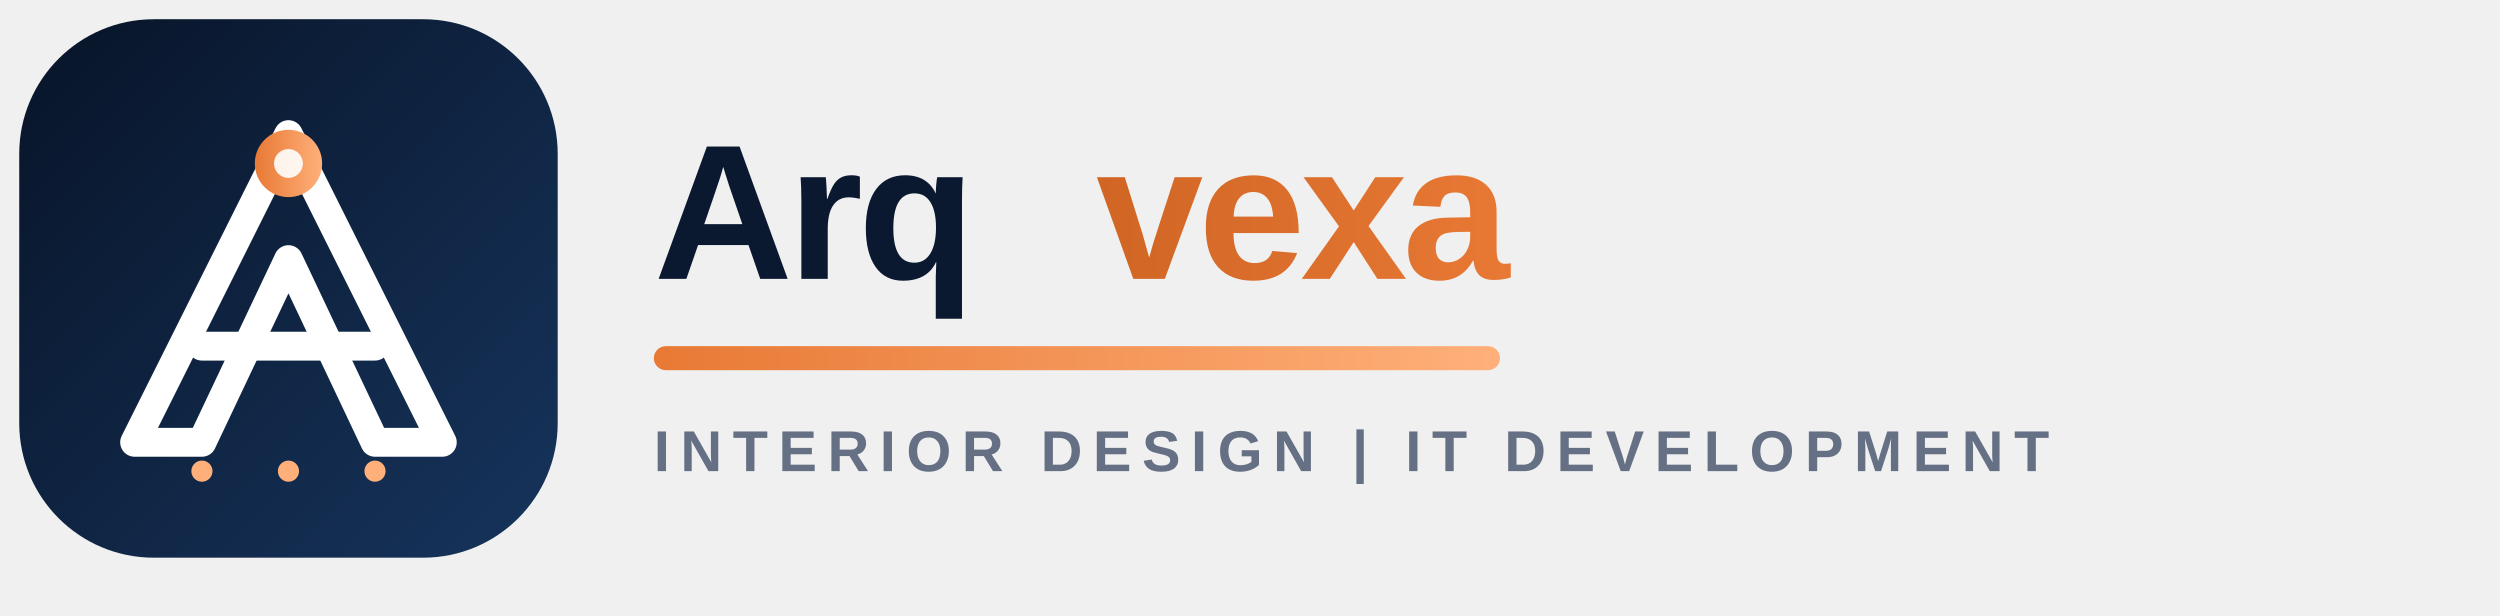
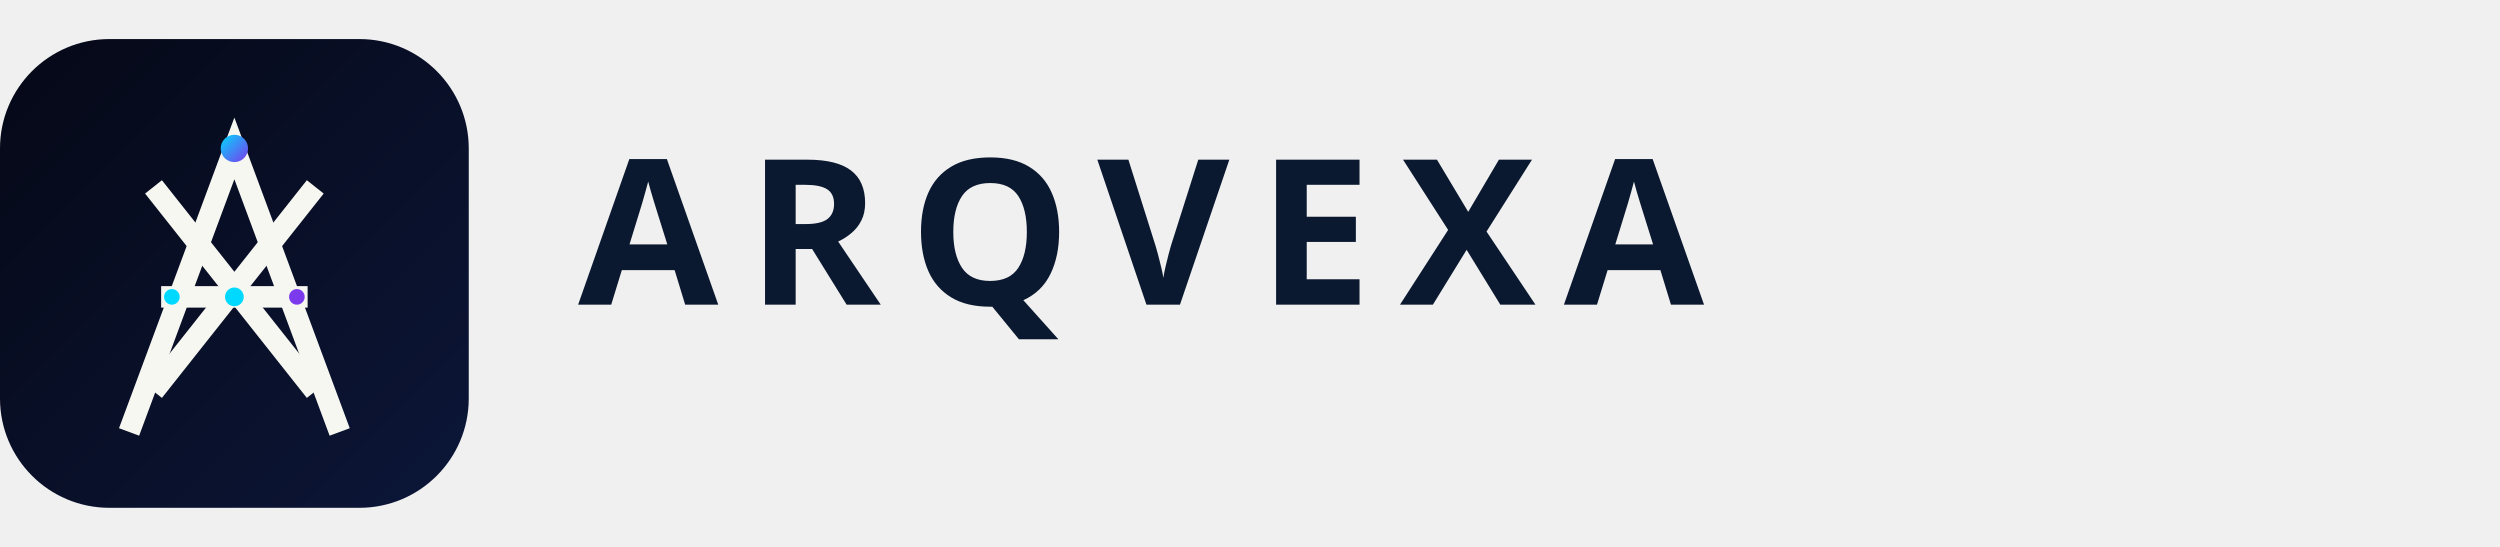
- <svg xmlns="http://www.w3.org/2000/svg" width="520" height="128" viewBox="0 0 520 128" role="img" aria-label="Arqvexa">
+ <svg xmlns="http://www.w3.org/2000/svg" width="640" height="140" viewBox="0 0 640 140" role="img" aria-label="Arqvexa">
  <defs>
-     <linearGradient id="logo-bg" x1="0%" y1="0%" x2="100%" y2="100%">
-       <stop offset="0%" stop-color="#081428" />
-       <stop offset="100%" stop-color="#16345c" />
+     <linearGradient id="h-bg" x1="0%" y1="0%" x2="100%" y2="100%">
+       <stop offset="0%" stop-color="#050816" />
+       <stop offset="100%" stop-color="#0C1638" />
    </linearGradient>
-     <linearGradient id="logo-accent" x1="0%" y1="0%" x2="100%" y2="0%">
-       <stop offset="0%" stop-color="#e87935" />
-       <stop offset="100%" stop-color="#ffb07a" />
-     </linearGradient>
-     <linearGradient id="logo-text-accent" x1="0%" y1="0%" x2="100%" y2="0%">
-       <stop offset="0%" stop-color="#d06524" />
-       <stop offset="100%" stop-color="#e87935" />
+     <linearGradient id="h-accent" x1="0%" y1="0%" x2="100%" y2="100%">
+       <stop offset="0%" stop-color="#00D9FF" />
+       <stop offset="100%" stop-color="#7C3AED" />
    </linearGradient>
  </defs>
-   <rect x="4" y="4" width="112" height="112" rx="28" fill="url(#logo-bg)" />
-   <path d="M60 28 L92 92 H78 L60 54 L42 92 H28 Z" fill="none" stroke="#fff" stroke-width="6" stroke-linejoin="round" />
-   <path d="M42 72 H78" fill="none" stroke="#fff" stroke-width="6" stroke-linecap="round" />
-   <path d="M78 44 V92" fill="none" stroke="url(#logo-accent)" stroke-width="4" stroke-linecap="round" stroke-dasharray="0 8" />
-   <circle cx="60" cy="34" r="7" fill="url(#logo-accent)" />
-   <circle cx="60" cy="34" r="3" fill="#fff" opacity="0.9" />
-   <path d="M34 98 H86" stroke="url(#logo-accent)" stroke-width="3.5" stroke-linecap="round" />
-   <circle cx="42" cy="98" r="2.2" fill="#ffb07a" />
-   <circle cx="60" cy="98" r="2.2" fill="#ffb07a" />
-   <circle cx="78" cy="98" r="2.2" fill="#ffb07a" />
-   <text x="136" y="58" font-family="Arial, Helvetica, sans-serif" font-size="40" font-weight="800" fill="#0b1930" letter-spacing="-1">Arq</text>
-   <text x="228" y="58" font-family="Arial, Helvetica, sans-serif" font-size="40" font-weight="800" fill="url(#logo-text-accent)" letter-spacing="-1">vexa</text>
-   <rect x="136" y="72" width="176" height="5" rx="2.5" fill="url(#logo-accent)" />
-   <text x="136" y="98" font-family="Arial, Helvetica, sans-serif" font-size="12" font-weight="700" fill="#667085" letter-spacing="2.2">INTERIOR DESIGN | IT DEVELOPMENT</text>
+   <rect x="0" y="10" width="120" height="120" rx="28" fill="url(#h-bg)" />
+   <g fill="none" stroke="#F7F7F2" stroke-width="5.5" stroke-linecap="square" stroke-linejoin="miter" transform="translate(10 20) scale(1)">
+     <path d="M24 88 L50 18 L76 88" />
+     <path d="M34 56 H66" />
+     <path d="M31 30 L69 78" />
+     <path d="M69 30 L31 78" />
+   </g>
+   <circle cx="60" cy="38" r="3.5" fill="url(#h-accent)" />
+   <circle cx="60" cy="76" r="2.4" fill="#00D9FF" />
+   <circle cx="44" cy="76" r="2" fill="#00D9FF" />
+   <circle cx="76" cy="76" r="2" fill="#7C3AED" />
+   <text x="148" y="78" font-family="'Plus Jakarta Sans', 'Segoe UI', system-ui, sans-serif" font-size="52" font-weight="700" fill="#0b1930" letter-spacing="0.14em">ARQVEXA</text>
</svg>
